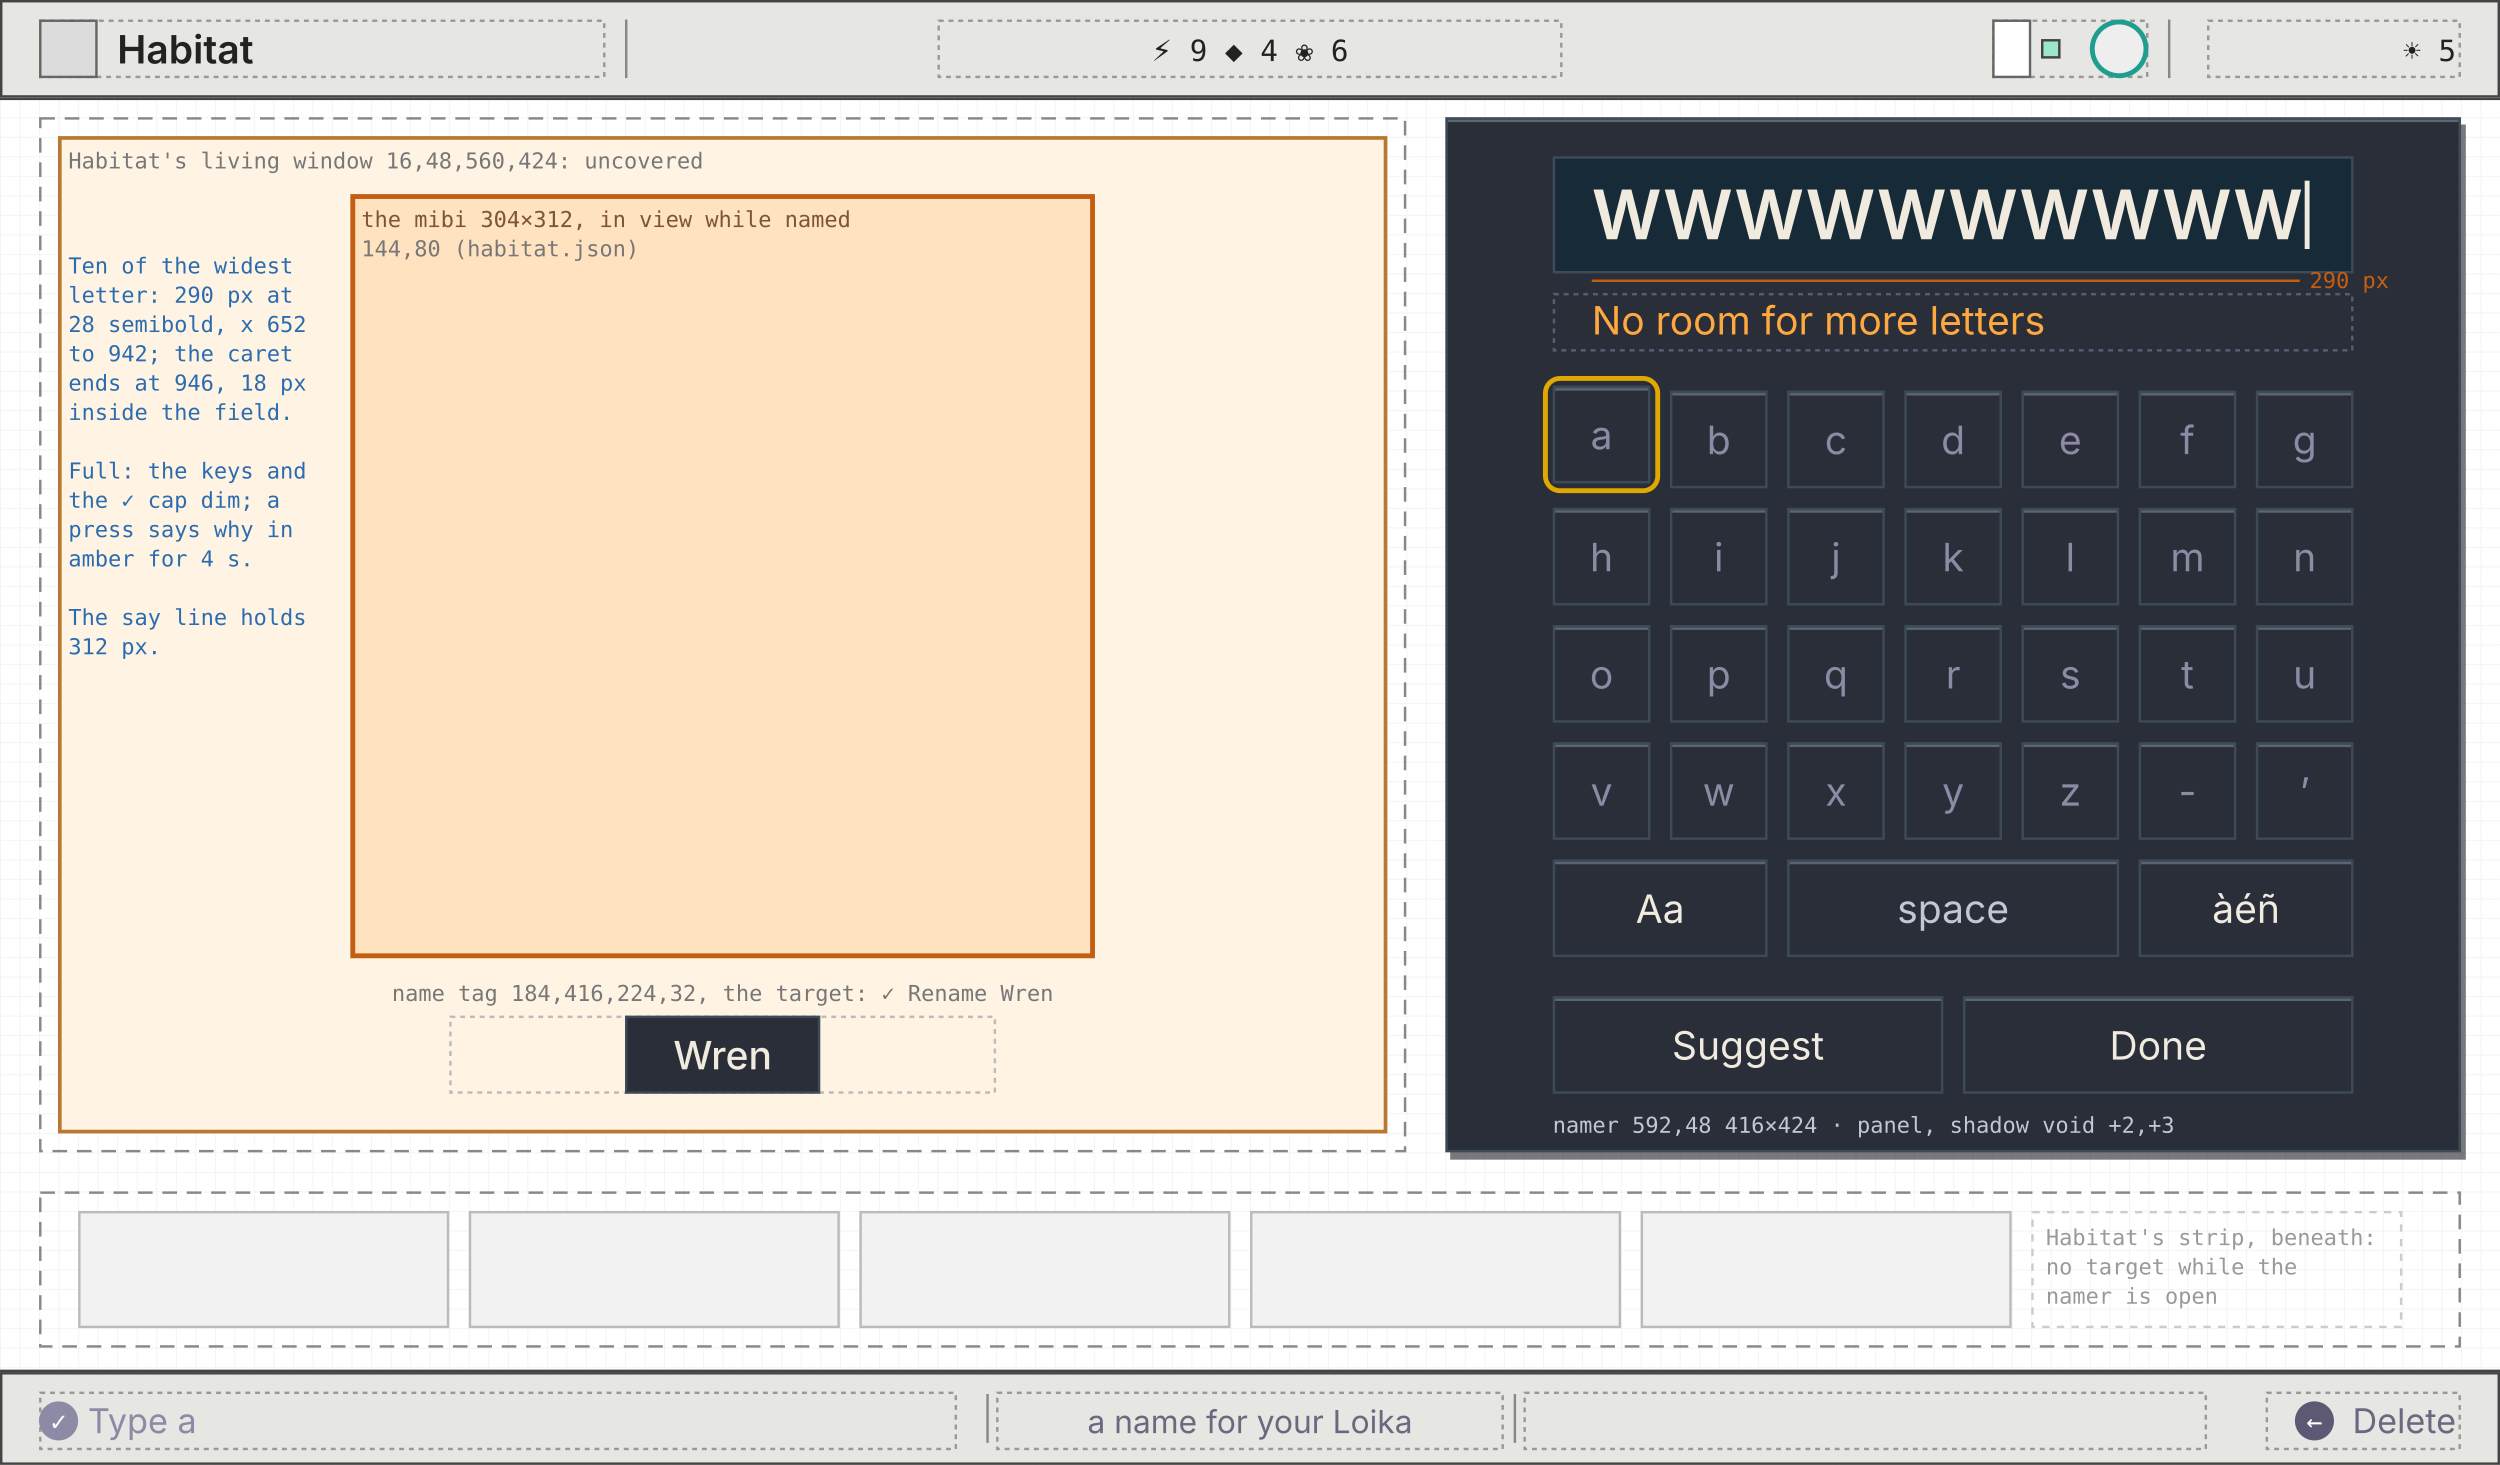
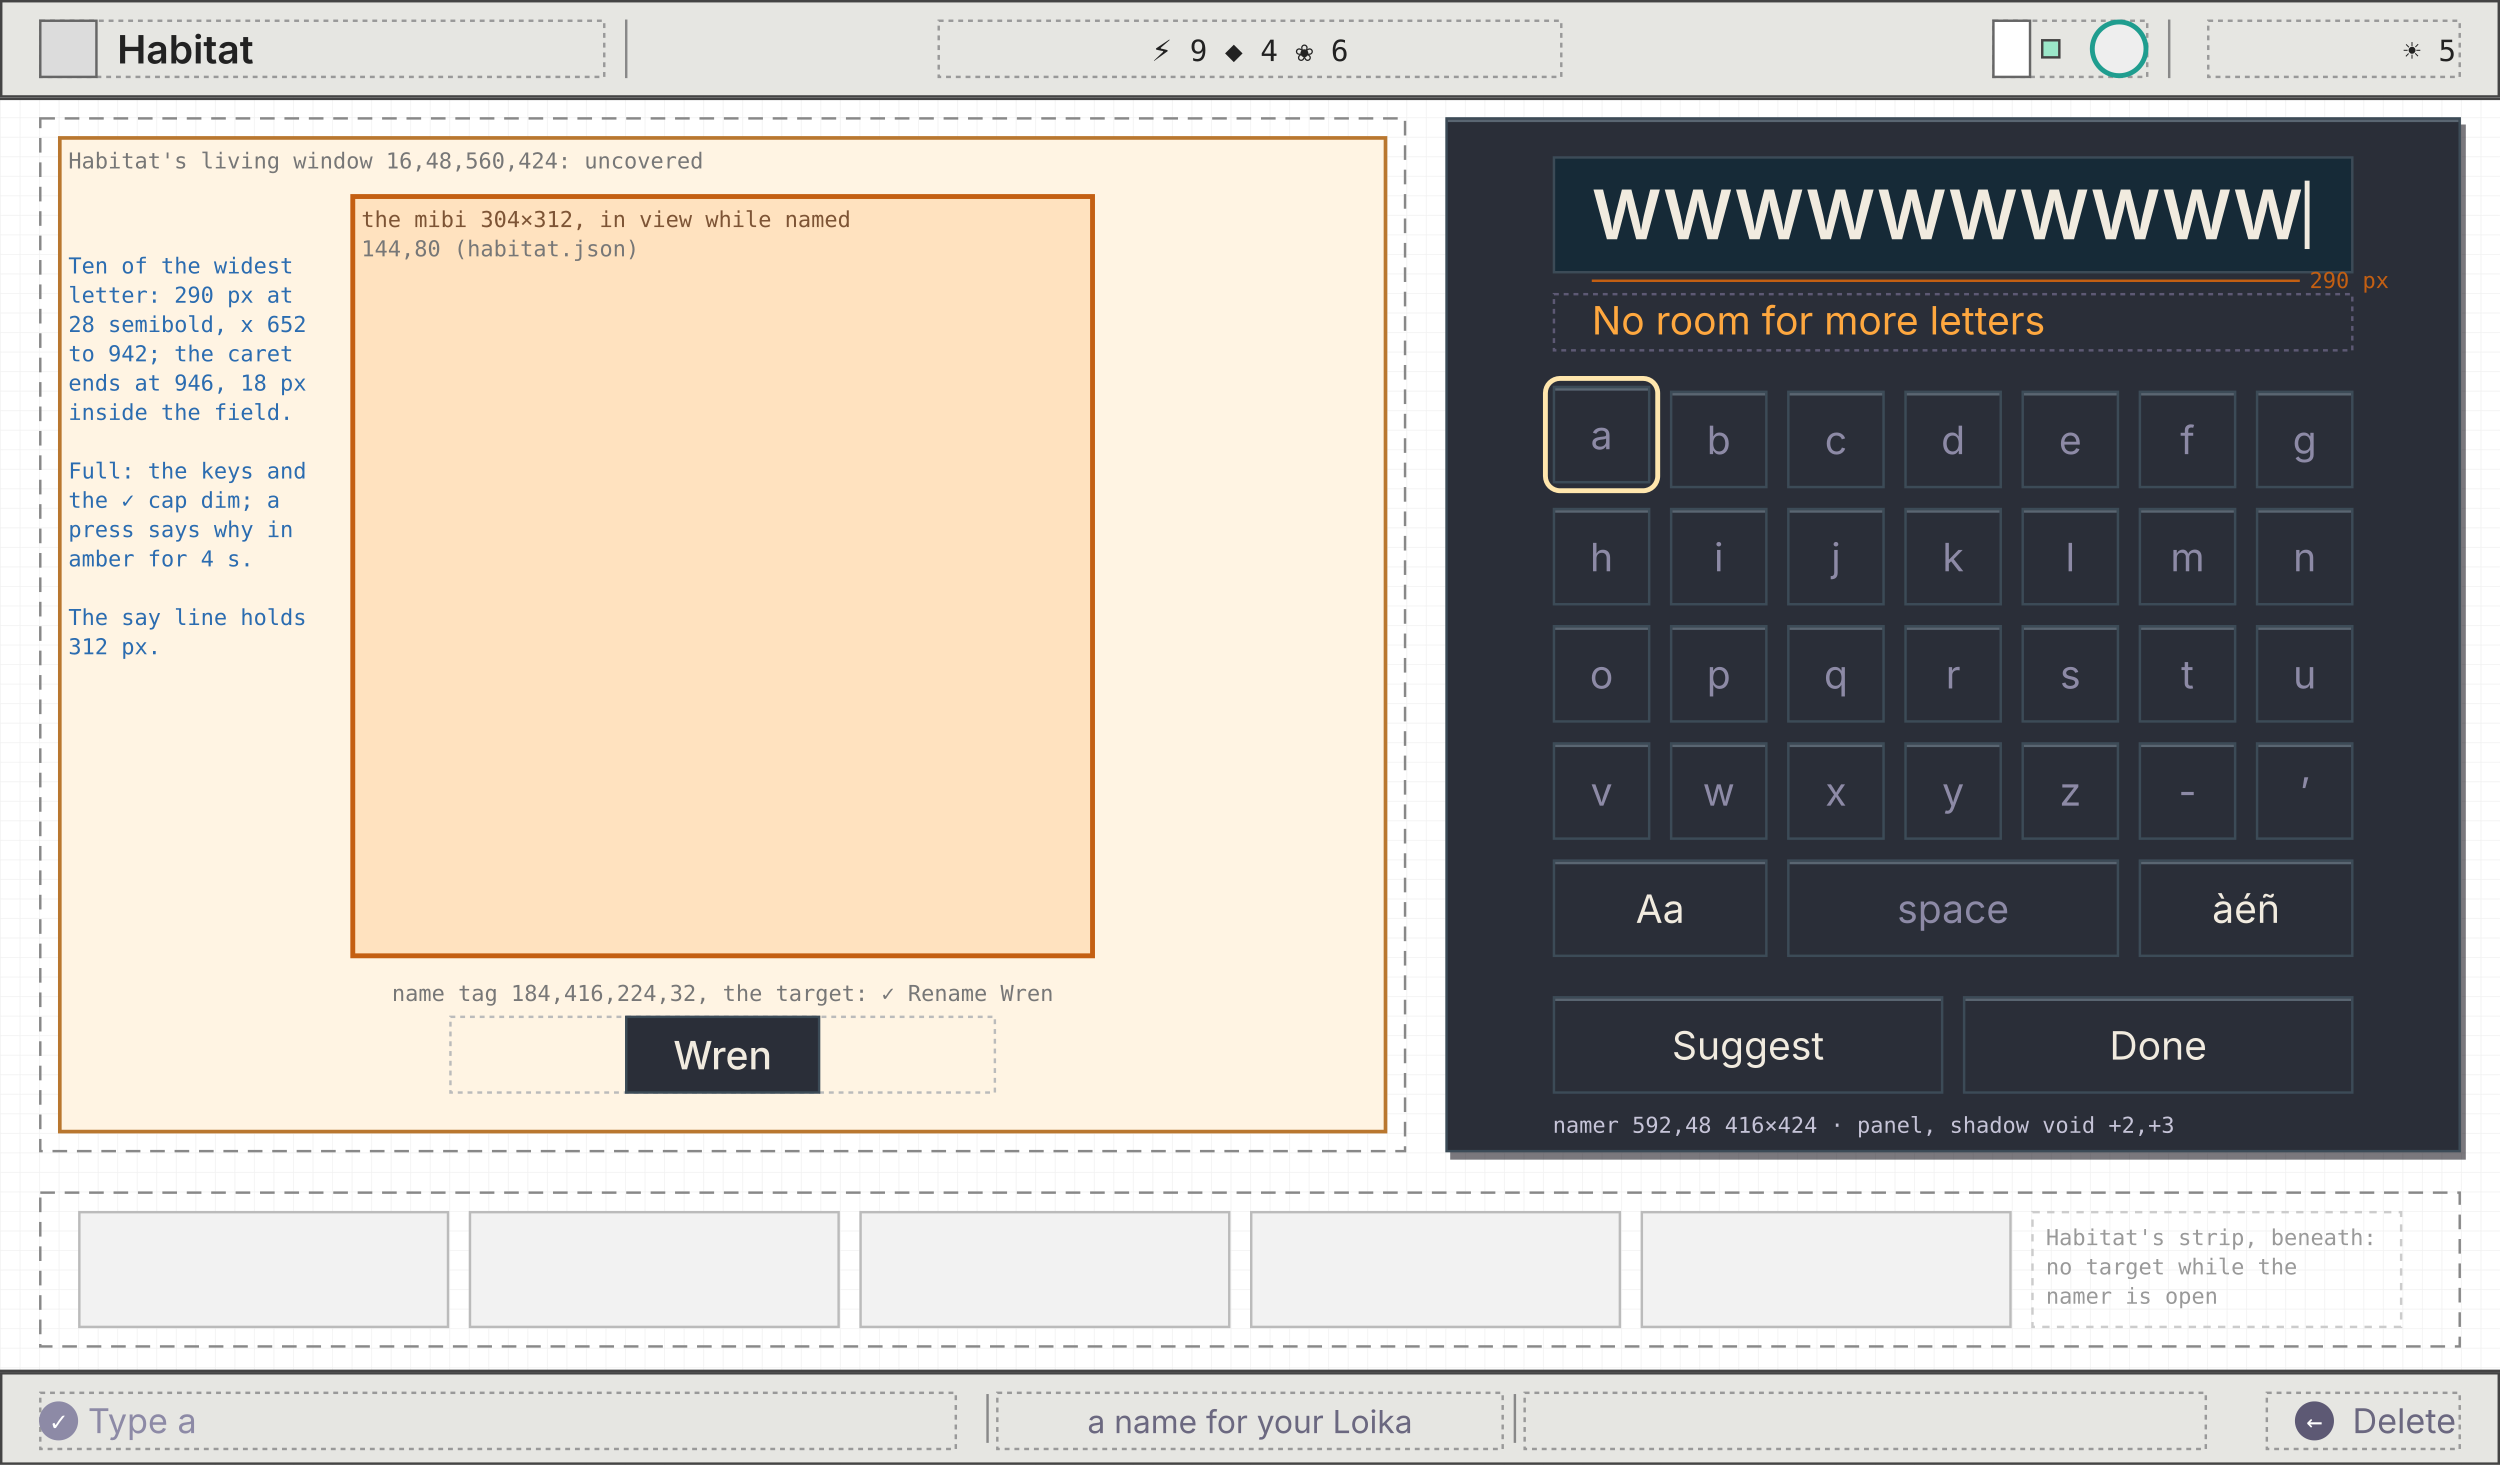
<svg xmlns="http://www.w3.org/2000/svg" viewBox="0 0 1024 600" width="1024" height="600" font-family="ui-monospace, Menlo, Consolas, monospace">
  <defs>
    <pattern id="g8" width="8" height="8" patternUnits="userSpaceOnUse">
      <path d="M8 0H0V8" fill="none" stroke="#efefef" stroke-width="0.5" />
    </pattern>
    <marker id="ah" viewBox="0 0 8 8" refX="7" refY="4" markerWidth="7" markerHeight="7" orient="auto">
      <path d="M0 0L8 4L0 8z" fill="#2b6cb0" />
    </marker>
    <marker id="ao" viewBox="0 0 8 8" refX="7" refY="4" markerWidth="7" markerHeight="7" orient="auto">
      <path d="M0 0L8 4L0 8z" fill="#c45f12" />
    </marker>
    <marker id="ag" viewBox="0 0 8 8" refX="7" refY="4" markerWidth="7" markerHeight="7" orient="auto">
      <path d="M0 0L8 4L0 8z" fill="#6b6880" />
    </marker>
  </defs>
  <rect width="1024" height="600" fill="#ffffff" />
  <rect width="1024" height="600" fill="url(#g8)" />
  <line x1="0" y1="40.5" x2="1024" y2="40.5" stroke="#444" stroke-width="1" />
  <rect x="0.5" y="0.5" width="1023" height="39" fill="#e6e6e2" stroke="#444" stroke-width="1" />
  <rect x="16.5" y="8.5" width="231" height="23" fill="none" stroke="#999" stroke-width="1" stroke-dasharray="2 2" />
  <rect x="16.5" y="8.5" width="23" height="23" fill="#dcdcdc" stroke="#666" stroke-width="1" />
  <text x="48" y="26" font-size="16" fill="#222" font-weight="600" font-family="Inter, 'Helvetica Neue', Arial, sans-serif">Habitat</text>
  <line x1="256.5" y1="8" x2="256.5" y2="32" stroke="#888" stroke-width="1" />
  <line x1="888.5" y1="8" x2="888.5" y2="32" stroke="#888" stroke-width="1" />
  <rect x="384.5" y="8.5" width="255" height="23" fill="none" stroke="#999" stroke-width="1" stroke-dasharray="2 2" />
  <text x="512" y="25" font-size="12" fill="#222" text-anchor="middle">⚡ 9   ◆ 4   ❀ 6</text>
  <rect x="816.5" y="8.5" width="63" height="23" fill="none" stroke="#999" stroke-width="1" stroke-dasharray="2 2" />
  <rect x="816.5" y="8.5" width="15" height="23" fill="#fff" stroke="#666" stroke-width="1" />
  <rect x="836.5" y="16.5" width="7" height="7" fill="#9be7c9" stroke="#444" stroke-width="1" />
  <circle cx="868" cy="20" r="11" fill="#eee" stroke="#1f9d8f" stroke-width="2" />
  <rect x="904.5" y="8.5" width="103" height="23" fill="none" stroke="#999" stroke-width="1" stroke-dasharray="2 2" />
  <text x="1006" y="25" font-size="12" fill="#222" text-anchor="end">☀ 5</text>
  <line x1="0" y1="561.5" x2="1024" y2="561.5" stroke="#444" stroke-width="1" />
  <rect x="0.5" y="562.5" width="1023" height="37" fill="#e6e6e2" stroke="#444" stroke-width="1" />
  <rect x="16.5" y="570.5" width="375" height="23" fill="none" stroke="#999" stroke-width="1" stroke-dasharray="2 2" />
  <rect x="408.5" y="570.5" width="207" height="23" fill="none" stroke="#999" stroke-width="1" stroke-dasharray="2 2" />
  <rect x="624.5" y="570.5" width="279" height="23" fill="none" stroke="#999" stroke-width="1" stroke-dasharray="2 2" />
  <rect x="928.5" y="570.5" width="79" height="23" fill="none" stroke="#999" stroke-width="1" stroke-dasharray="2 2" />
  <line x1="404.5" y1="571" x2="404.5" y2="591" stroke="#888" stroke-width="1" />
  <line x1="620.5" y1="571" x2="620.5" y2="591" stroke="#888" stroke-width="1" />
  <circle cx="24" cy="582" r="8" fill="#8d8aa6" />
  <text x="24" y="586" font-size="11" fill="#fff" text-anchor="middle">✓</text>
  <text x="36" y="587" font-size="14" fill="#8d8aa6" font-family="Inter, 'Helvetica Neue', Arial, sans-serif">Type a</text>
  <text x="512" y="587" font-size="13" fill="#6b6880" text-anchor="middle" font-family="Inter, 'Helvetica Neue', Arial, sans-serif">a name for your Loika</text>
  <circle cx="948" cy="582" r="8" fill="#5d5974" />
  <text x="948" y="586" font-size="11" fill="#fff" text-anchor="middle">←</text>
  <text x="1006" y="587" font-size="14" fill="#6b6880" text-anchor="end" font-family="Inter, 'Helvetica Neue', Arial, sans-serif">Delete</text>
  <rect x="16.5" y="48.5" width="559" height="423" fill="none" stroke="#888" stroke-width="1" stroke-dasharray="6 4" />
  <rect x="24.5" y="56.5" width="543" height="407" fill="#fff4e3" stroke="#b9772f" stroke-width="1.5" />
  <rect x="144.5" y="80.5" width="303" height="311" fill="#ffe2bf" stroke="#c45f12" stroke-width="2" />
  <text x="148" y="93" font-size="9" fill="#7d5435">the mibi 304×312, in view while named</text>
  <text x="148" y="105" font-size="9" fill="#777">144,80 (habitat.json)</text>
  <text x="28" y="69" font-size="9" fill="#777">Habitat's living window 16,48,560,424: uncovered</text>
  <rect x="184.5" y="416.5" width="223" height="31" fill="none" stroke="#bbb" stroke-width="1" stroke-dasharray="2 2" />
  <rect x="256.5" y="416.5" width="79" height="31" fill="#2a2e38" stroke="#3c4b57" stroke-width="1" />
  <text x="296" y="438" font-size="16" fill="#f1ebdf" text-anchor="middle" font-family="Inter, 'Helvetica Neue', Arial, sans-serif" font-weight="500">Wren</text>
  <text x="296" y="410" font-size="9" fill="#777" text-anchor="middle">name tag 184,416,224,32, the target: ✓ Rename Wren</text>
  <rect x="16.5" y="488.5" width="991" height="63" fill="none" stroke="#888" stroke-width="1" stroke-dasharray="6 4" />
  <rect x="32.5" y="496.5" width="151" height="47" fill="#f2f2f2" stroke="#bbb" stroke-width="1" />
  <rect x="192.5" y="496.5" width="151" height="47" fill="#f2f2f2" stroke="#bbb" stroke-width="1" />
  <rect x="352.5" y="496.5" width="151" height="47" fill="#f2f2f2" stroke="#bbb" stroke-width="1" />
  <rect x="512.5" y="496.5" width="151" height="47" fill="#f2f2f2" stroke="#bbb" stroke-width="1" />
  <rect x="672.5" y="496.5" width="151" height="47" fill="#f2f2f2" stroke="#bbb" stroke-width="1" />
  <rect x="832.5" y="496.5" width="151" height="47" fill="none" stroke="#ccc" stroke-width="1" stroke-dasharray="3 3" />
  <text x="838" y="510" font-size="9" fill="#999">Habitat's strip, beneath:</text>
  <text x="838" y="522" font-size="9" fill="#999">no target while the</text>
  <text x="838" y="534" font-size="9" fill="#999">namer is open</text>
  <rect x="594" y="51" width="416" height="424" fill="#0c0a12" opacity="0.55" />
  <rect x="592.5" y="48.5" width="415" height="423" fill="#2a2e38" stroke="#3c4b57" stroke-width="1" />
  <line x1="593" y1="49.5" x2="1007" y2="49.5" stroke="#5a6672" stroke-width="1" />
  <text x="636" y="464" font-size="9" fill="#c6c4d8">namer 592,48 416×424 · panel, shadow void +2,+3</text>
  <rect x="636.5" y="64.5" width="327" height="47" fill="#162a37" stroke="#3c4b57" stroke-width="1" />
  <text x="652" y="98" font-size="28" fill="#f1ebdf" font-family="Inter, 'Helvetica Neue', Arial, sans-serif" font-weight="600">WWWWWWWWWW</text>
  <rect x="944" y="74" width="2" height="28" fill="#f1ebdf" />
  <line x1="652" y1="115" x2="942" y2="115" stroke="#c45f12" stroke-width="1" />
  <text x="946" y="118" font-size="9" fill="#c45f12">290 px</text>
  <text x="652" y="137" font-size="16" fill="#ffa83f" font-family="Inter, 'Helvetica Neue', Arial, sans-serif">No room for more letters</text>
  <rect x="636.5" y="120.5" width="327" height="23" fill="none" stroke="#5d5974" stroke-width="1" stroke-dasharray="2 2" />
  <rect x="636.5" y="160.5" width="327" height="183" fill="none" stroke="none" stroke-width="1" />
  <rect x="636.5" y="158.5" width="39" height="39" fill="#2a2e38" stroke="#3c4b57" stroke-width="1" />
  <line x1="637" y1="159.5" x2="675" y2="159.5" stroke="#5a6672" stroke-width="1" />
  <text x="656" y="184" font-size="16" fill="#8d8aa6" text-anchor="middle" font-family="Inter, 'Helvetica Neue', Arial, sans-serif">a</text>
  <rect x="684.5" y="160.5" width="39" height="39" fill="#2a2e38" stroke="#3c4b57" stroke-width="1" />
  <line x1="685" y1="161.5" x2="723" y2="161.5" stroke="#5a6672" stroke-width="1" />
  <text x="704" y="186" font-size="16" fill="#8d8aa6" text-anchor="middle" font-family="Inter, 'Helvetica Neue', Arial, sans-serif">b</text>
  <rect x="732.5" y="160.5" width="39" height="39" fill="#2a2e38" stroke="#3c4b57" stroke-width="1" />
  <line x1="733" y1="161.5" x2="771" y2="161.5" stroke="#5a6672" stroke-width="1" />
  <text x="752" y="186" font-size="16" fill="#8d8aa6" text-anchor="middle" font-family="Inter, 'Helvetica Neue', Arial, sans-serif">c</text>
  <rect x="780.5" y="160.5" width="39" height="39" fill="#2a2e38" stroke="#3c4b57" stroke-width="1" />
  <line x1="781" y1="161.5" x2="819" y2="161.5" stroke="#5a6672" stroke-width="1" />
  <text x="800" y="186" font-size="16" fill="#8d8aa6" text-anchor="middle" font-family="Inter, 'Helvetica Neue', Arial, sans-serif">d</text>
  <rect x="828.5" y="160.5" width="39" height="39" fill="#2a2e38" stroke="#3c4b57" stroke-width="1" />
  <line x1="829" y1="161.5" x2="867" y2="161.5" stroke="#5a6672" stroke-width="1" />
  <text x="848" y="186" font-size="16" fill="#8d8aa6" text-anchor="middle" font-family="Inter, 'Helvetica Neue', Arial, sans-serif">e</text>
  <rect x="876.5" y="160.5" width="39" height="39" fill="#2a2e38" stroke="#3c4b57" stroke-width="1" />
  <line x1="877" y1="161.5" x2="915" y2="161.5" stroke="#5a6672" stroke-width="1" />
  <text x="896" y="186" font-size="16" fill="#8d8aa6" text-anchor="middle" font-family="Inter, 'Helvetica Neue', Arial, sans-serif">f</text>
  <rect x="924.5" y="160.5" width="39" height="39" fill="#2a2e38" stroke="#3c4b57" stroke-width="1" />
  <line x1="925" y1="161.5" x2="963" y2="161.5" stroke="#5a6672" stroke-width="1" />
  <text x="944" y="186" font-size="16" fill="#8d8aa6" text-anchor="middle" font-family="Inter, 'Helvetica Neue', Arial, sans-serif">g</text>
  <rect x="636.5" y="208.5" width="39" height="39" fill="#2a2e38" stroke="#3c4b57" stroke-width="1" />
  <line x1="637" y1="209.5" x2="675" y2="209.5" stroke="#5a6672" stroke-width="1" />
  <text x="656" y="234" font-size="16" fill="#8d8aa6" text-anchor="middle" font-family="Inter, 'Helvetica Neue', Arial, sans-serif">h</text>
  <rect x="684.5" y="208.5" width="39" height="39" fill="#2a2e38" stroke="#3c4b57" stroke-width="1" />
  <line x1="685" y1="209.5" x2="723" y2="209.5" stroke="#5a6672" stroke-width="1" />
  <text x="704" y="234" font-size="16" fill="#8d8aa6" text-anchor="middle" font-family="Inter, 'Helvetica Neue', Arial, sans-serif">i</text>
  <rect x="732.5" y="208.5" width="39" height="39" fill="#2a2e38" stroke="#3c4b57" stroke-width="1" />
  <line x1="733" y1="209.5" x2="771" y2="209.5" stroke="#5a6672" stroke-width="1" />
  <text x="752" y="234" font-size="16" fill="#8d8aa6" text-anchor="middle" font-family="Inter, 'Helvetica Neue', Arial, sans-serif">j</text>
  <rect x="780.5" y="208.5" width="39" height="39" fill="#2a2e38" stroke="#3c4b57" stroke-width="1" />
  <line x1="781" y1="209.5" x2="819" y2="209.5" stroke="#5a6672" stroke-width="1" />
  <text x="800" y="234" font-size="16" fill="#8d8aa6" text-anchor="middle" font-family="Inter, 'Helvetica Neue', Arial, sans-serif">k</text>
  <rect x="828.5" y="208.5" width="39" height="39" fill="#2a2e38" stroke="#3c4b57" stroke-width="1" />
  <line x1="829" y1="209.5" x2="867" y2="209.5" stroke="#5a6672" stroke-width="1" />
  <text x="848" y="234" font-size="16" fill="#8d8aa6" text-anchor="middle" font-family="Inter, 'Helvetica Neue', Arial, sans-serif">l</text>
  <rect x="876.5" y="208.5" width="39" height="39" fill="#2a2e38" stroke="#3c4b57" stroke-width="1" />
  <line x1="877" y1="209.5" x2="915" y2="209.5" stroke="#5a6672" stroke-width="1" />
  <text x="896" y="234" font-size="16" fill="#8d8aa6" text-anchor="middle" font-family="Inter, 'Helvetica Neue', Arial, sans-serif">m</text>
  <rect x="924.5" y="208.5" width="39" height="39" fill="#2a2e38" stroke="#3c4b57" stroke-width="1" />
  <line x1="925" y1="209.5" x2="963" y2="209.5" stroke="#5a6672" stroke-width="1" />
  <text x="944" y="234" font-size="16" fill="#8d8aa6" text-anchor="middle" font-family="Inter, 'Helvetica Neue', Arial, sans-serif">n</text>
  <rect x="636.5" y="256.5" width="39" height="39" fill="#2a2e38" stroke="#3c4b57" stroke-width="1" />
  <line x1="637" y1="257.5" x2="675" y2="257.5" stroke="#5a6672" stroke-width="1" />
  <text x="656" y="282" font-size="16" fill="#8d8aa6" text-anchor="middle" font-family="Inter, 'Helvetica Neue', Arial, sans-serif">o</text>
  <rect x="684.5" y="256.5" width="39" height="39" fill="#2a2e38" stroke="#3c4b57" stroke-width="1" />
  <line x1="685" y1="257.5" x2="723" y2="257.5" stroke="#5a6672" stroke-width="1" />
  <text x="704" y="282" font-size="16" fill="#8d8aa6" text-anchor="middle" font-family="Inter, 'Helvetica Neue', Arial, sans-serif">p</text>
  <rect x="732.5" y="256.5" width="39" height="39" fill="#2a2e38" stroke="#3c4b57" stroke-width="1" />
  <line x1="733" y1="257.5" x2="771" y2="257.5" stroke="#5a6672" stroke-width="1" />
  <text x="752" y="282" font-size="16" fill="#8d8aa6" text-anchor="middle" font-family="Inter, 'Helvetica Neue', Arial, sans-serif">q</text>
  <rect x="780.5" y="256.5" width="39" height="39" fill="#2a2e38" stroke="#3c4b57" stroke-width="1" />
  <line x1="781" y1="257.5" x2="819" y2="257.5" stroke="#5a6672" stroke-width="1" />
  <text x="800" y="282" font-size="16" fill="#8d8aa6" text-anchor="middle" font-family="Inter, 'Helvetica Neue', Arial, sans-serif">r</text>
  <rect x="828.5" y="256.5" width="39" height="39" fill="#2a2e38" stroke="#3c4b57" stroke-width="1" />
  <line x1="829" y1="257.5" x2="867" y2="257.5" stroke="#5a6672" stroke-width="1" />
  <text x="848" y="282" font-size="16" fill="#8d8aa6" text-anchor="middle" font-family="Inter, 'Helvetica Neue', Arial, sans-serif">s</text>
  <rect x="876.5" y="256.5" width="39" height="39" fill="#2a2e38" stroke="#3c4b57" stroke-width="1" />
  <line x1="877" y1="257.5" x2="915" y2="257.5" stroke="#5a6672" stroke-width="1" />
  <text x="896" y="282" font-size="16" fill="#8d8aa6" text-anchor="middle" font-family="Inter, 'Helvetica Neue', Arial, sans-serif">t</text>
  <rect x="924.5" y="256.5" width="39" height="39" fill="#2a2e38" stroke="#3c4b57" stroke-width="1" />
  <line x1="925" y1="257.5" x2="963" y2="257.5" stroke="#5a6672" stroke-width="1" />
  <text x="944" y="282" font-size="16" fill="#8d8aa6" text-anchor="middle" font-family="Inter, 'Helvetica Neue', Arial, sans-serif">u</text>
  <rect x="636.5" y="304.5" width="39" height="39" fill="#2a2e38" stroke="#3c4b57" stroke-width="1" />
  <line x1="637" y1="305.5" x2="675" y2="305.5" stroke="#5a6672" stroke-width="1" />
  <text x="656" y="330" font-size="16" fill="#8d8aa6" text-anchor="middle" font-family="Inter, 'Helvetica Neue', Arial, sans-serif">v</text>
  <rect x="684.5" y="304.5" width="39" height="39" fill="#2a2e38" stroke="#3c4b57" stroke-width="1" />
  <line x1="685" y1="305.5" x2="723" y2="305.5" stroke="#5a6672" stroke-width="1" />
  <text x="704" y="330" font-size="16" fill="#8d8aa6" text-anchor="middle" font-family="Inter, 'Helvetica Neue', Arial, sans-serif">w</text>
  <rect x="732.5" y="304.5" width="39" height="39" fill="#2a2e38" stroke="#3c4b57" stroke-width="1" />
  <line x1="733" y1="305.5" x2="771" y2="305.5" stroke="#5a6672" stroke-width="1" />
  <text x="752" y="330" font-size="16" fill="#8d8aa6" text-anchor="middle" font-family="Inter, 'Helvetica Neue', Arial, sans-serif">x</text>
  <rect x="780.5" y="304.5" width="39" height="39" fill="#2a2e38" stroke="#3c4b57" stroke-width="1" />
  <line x1="781" y1="305.5" x2="819" y2="305.5" stroke="#5a6672" stroke-width="1" />
  <text x="800" y="330" font-size="16" fill="#8d8aa6" text-anchor="middle" font-family="Inter, 'Helvetica Neue', Arial, sans-serif">y</text>
  <rect x="828.5" y="304.5" width="39" height="39" fill="#2a2e38" stroke="#3c4b57" stroke-width="1" />
  <line x1="829" y1="305.5" x2="867" y2="305.5" stroke="#5a6672" stroke-width="1" />
  <text x="848" y="330" font-size="16" fill="#8d8aa6" text-anchor="middle" font-family="Inter, 'Helvetica Neue', Arial, sans-serif">z</text>
  <rect x="876.5" y="304.5" width="39" height="39" fill="#2a2e38" stroke="#3c4b57" stroke-width="1" />
  <line x1="877" y1="305.5" x2="915" y2="305.5" stroke="#5a6672" stroke-width="1" />
  <text x="896" y="330" font-size="16" fill="#8d8aa6" text-anchor="middle" font-family="Inter, 'Helvetica Neue', Arial, sans-serif">-</text>
  <rect x="924.5" y="304.5" width="39" height="39" fill="#2a2e38" stroke="#3c4b57" stroke-width="1" />
  <line x1="925" y1="305.5" x2="963" y2="305.5" stroke="#5a6672" stroke-width="1" />
  <text x="944" y="330" font-size="16" fill="#8d8aa6" text-anchor="middle" font-family="Inter, 'Helvetica Neue', Arial, sans-serif">’</text>
  <rect x="636.5" y="352.5" width="87" height="39" fill="#2a2e38" stroke="#3c4b57" stroke-width="1" />
  <line x1="637" y1="353.5" x2="723" y2="353.5" stroke="#5a6672" stroke-width="1" />
  <text x="680" y="378" font-size="16" fill="#f1ebdf" text-anchor="middle" font-family="Inter, 'Helvetica Neue', Arial, sans-serif">Aa</text>
  <rect x="732.5" y="352.5" width="135" height="39" fill="#2a2e38" stroke="#3c4b57" stroke-width="1" />
  <line x1="733" y1="353.5" x2="867" y2="353.5" stroke="#5a6672" stroke-width="1" />
-   <text x="800" y="378" font-size="16" fill="#c6c4d8" text-anchor="middle" font-family="Inter, 'Helvetica Neue', Arial, sans-serif">space</text>
+   <text x="800" y="378" font-size="16" fill="#8d8aa6" text-anchor="middle" font-family="Inter, 'Helvetica Neue', Arial, sans-serif">space</text>
  <rect x="876.5" y="352.5" width="87" height="39" fill="#2a2e38" stroke="#3c4b57" stroke-width="1" />
  <line x1="877" y1="353.5" x2="963" y2="353.5" stroke="#5a6672" stroke-width="1" />
  <text x="920" y="378" font-size="16" fill="#f1ebdf" text-anchor="middle" font-family="Inter, 'Helvetica Neue', Arial, sans-serif">àéñ</text>
  <rect x="636.5" y="408.5" width="159" height="39" fill="#2a2e38" stroke="#3c4b57" stroke-width="1" />
  <line x1="637" y1="409.5" x2="795" y2="409.5" stroke="#5a6672" stroke-width="1" />
  <text x="716" y="434" font-size="16" fill="#f1ebdf" text-anchor="middle" font-family="Inter, 'Helvetica Neue', Arial, sans-serif">Suggest</text>
  <rect x="804.5" y="408.5" width="159" height="39" fill="#2a2e38" stroke="#3c4b57" stroke-width="1" />
  <line x1="805" y1="409.5" x2="963" y2="409.5" stroke="#5a6672" stroke-width="1" />
  <text x="884" y="434" font-size="16" fill="#f1ebdf" text-anchor="middle" font-family="Inter, 'Helvetica Neue', Arial, sans-serif">Done</text>
-   <rect x="633" y="155" width="46" height="46" rx="6" fill="none" stroke="#e0a800" stroke-width="2" />
+   <rect x="633" y="155" width="46" height="46" rx="6" fill="none" stroke="#ffe6ad" stroke-width="2" />
  <text x="28" y="112" font-size="9" fill="#2b6cb0">Ten of the widest</text>
  <text x="28" y="124" font-size="9" fill="#2b6cb0">letter: 290 px at</text>
  <text x="28" y="136" font-size="9" fill="#2b6cb0">28 semibold, x 652</text>
  <text x="28" y="148" font-size="9" fill="#2b6cb0">to 942; the caret</text>
  <text x="28" y="160" font-size="9" fill="#2b6cb0">ends at 946, 18 px</text>
  <text x="28" y="172" font-size="9" fill="#2b6cb0">inside the field.</text>
  <text x="28" y="184" font-size="9" fill="#2b6cb0" />
  <text x="28" y="196" font-size="9" fill="#2b6cb0">Full: the keys and</text>
  <text x="28" y="208" font-size="9" fill="#2b6cb0">the ✓ cap dim; a</text>
  <text x="28" y="220" font-size="9" fill="#2b6cb0">press says why in</text>
  <text x="28" y="232" font-size="9" fill="#2b6cb0">amber for 4 s.</text>
  <text x="28" y="244" font-size="9" fill="#2b6cb0" />
  <text x="28" y="256" font-size="9" fill="#2b6cb0">The say line holds</text>
  <text x="28" y="268" font-size="9" fill="#2b6cb0">312 px.</text>
</svg>
